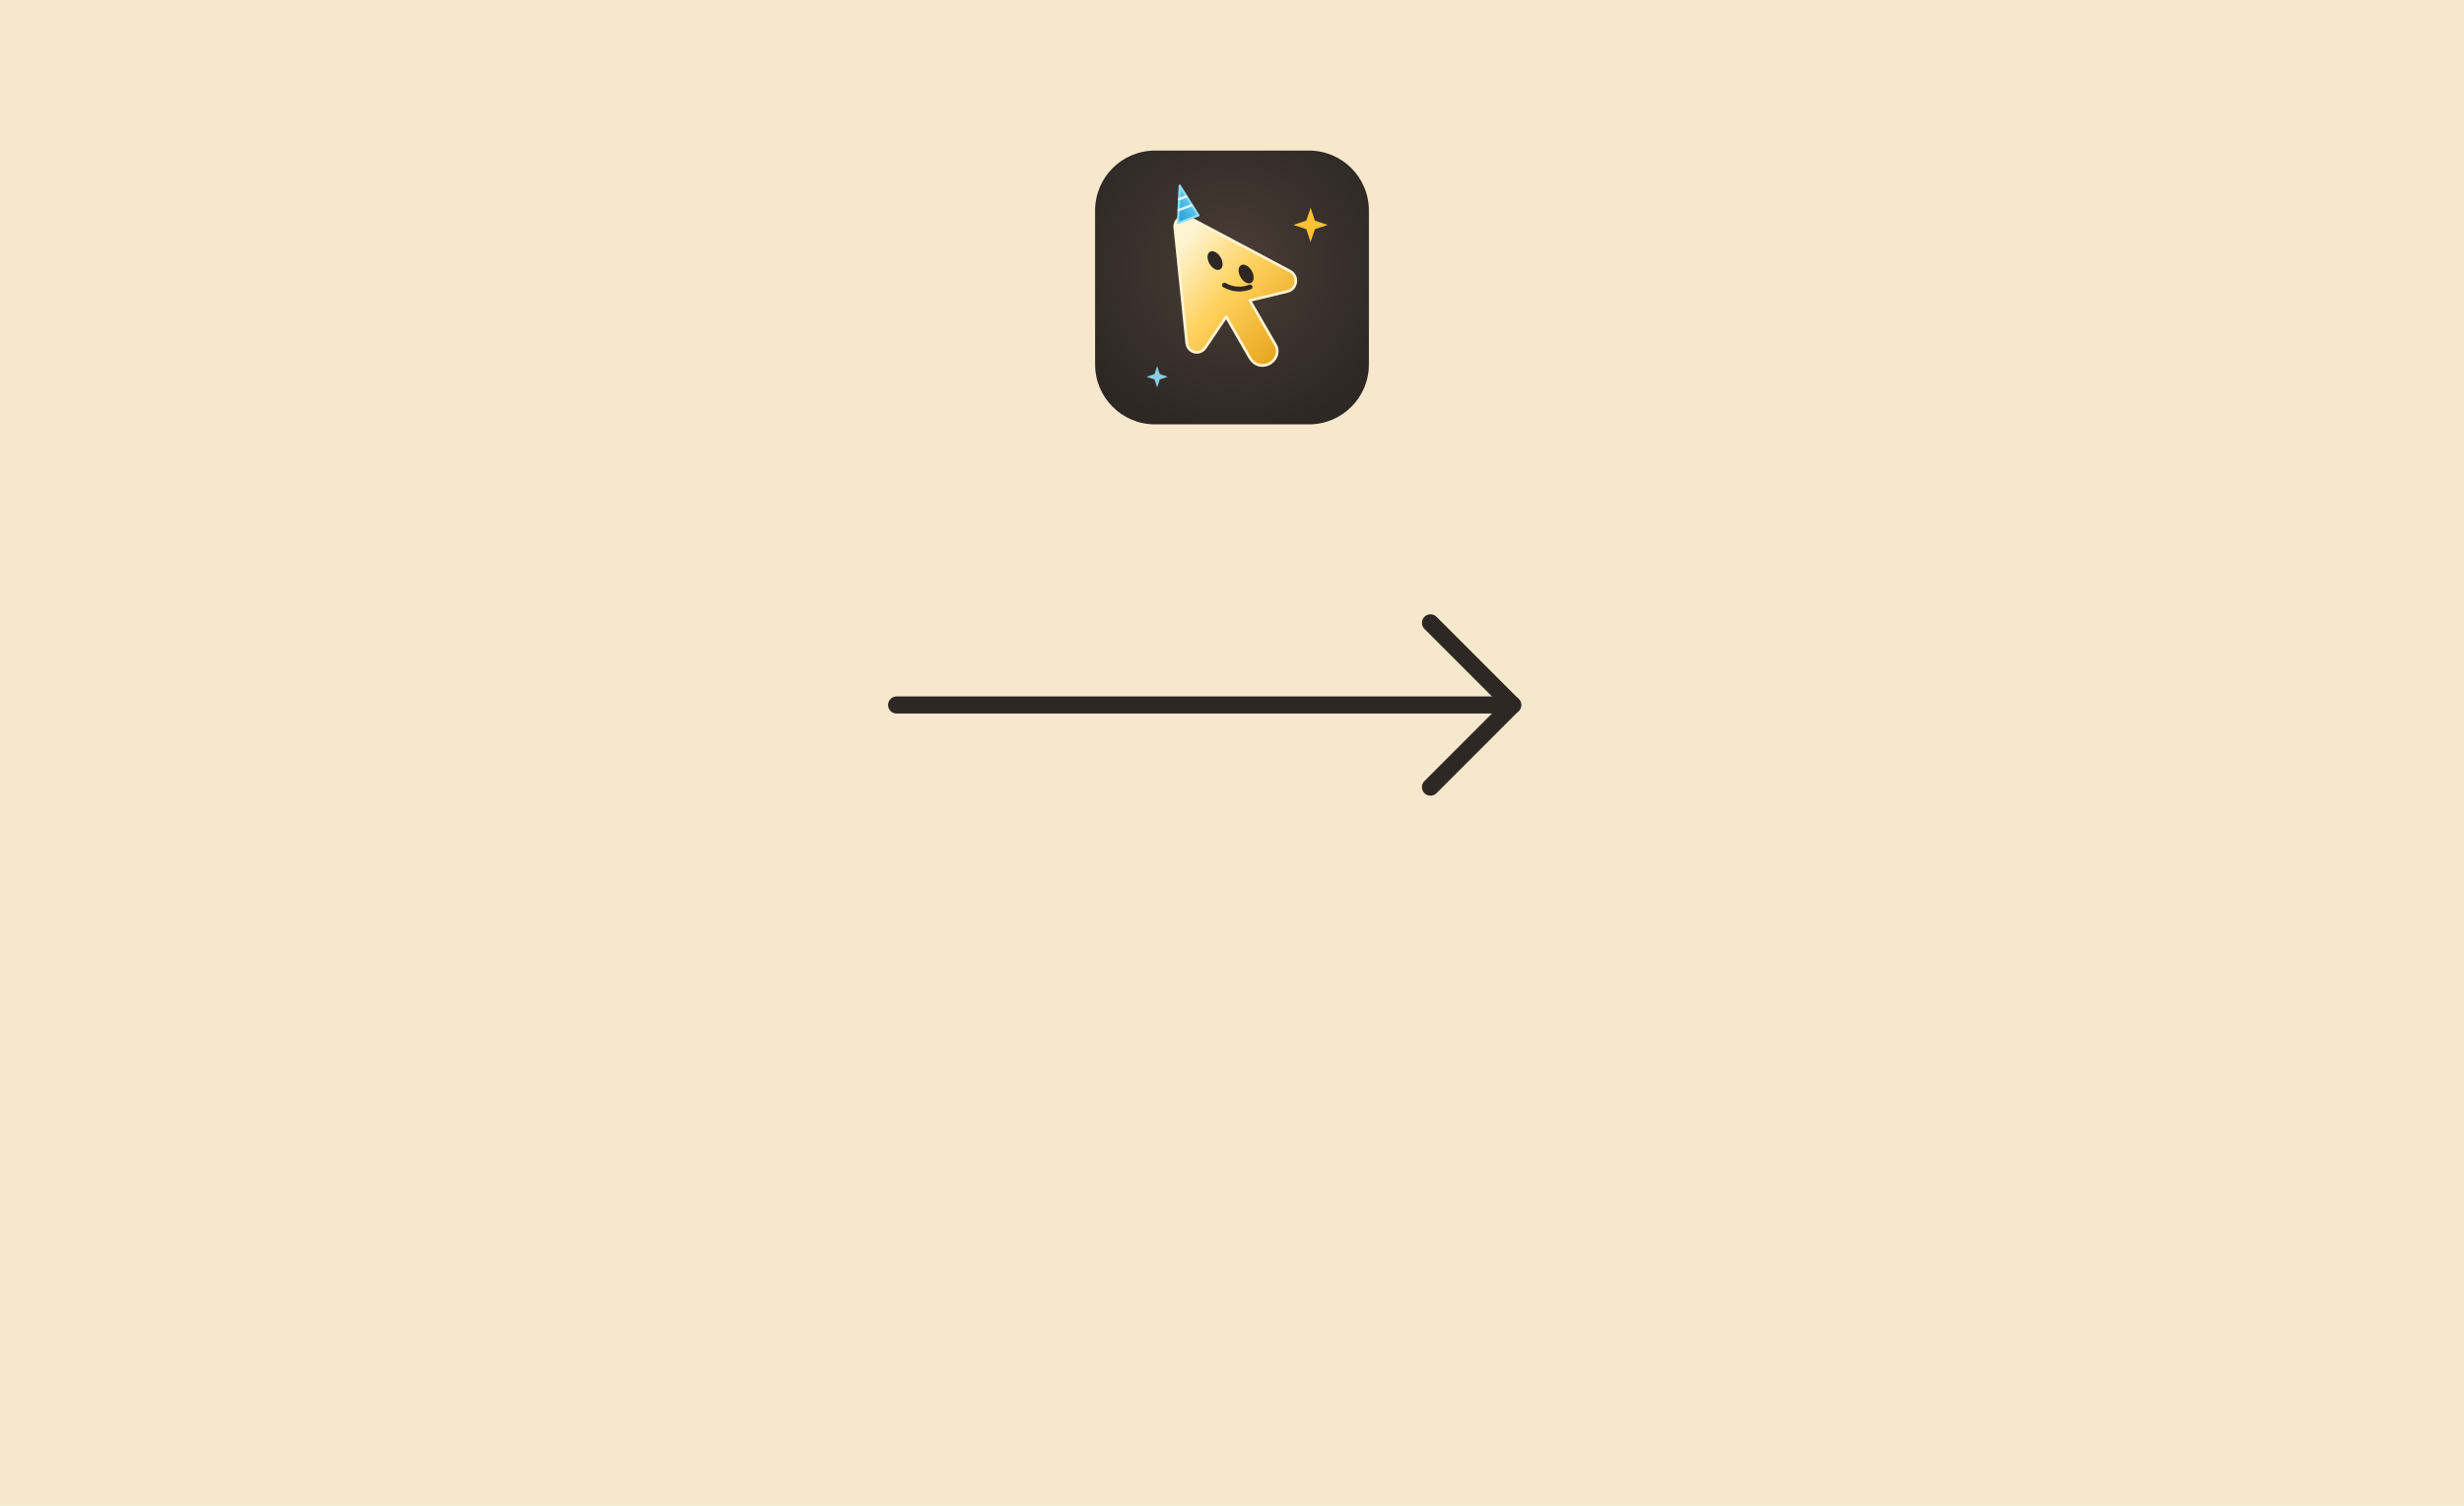
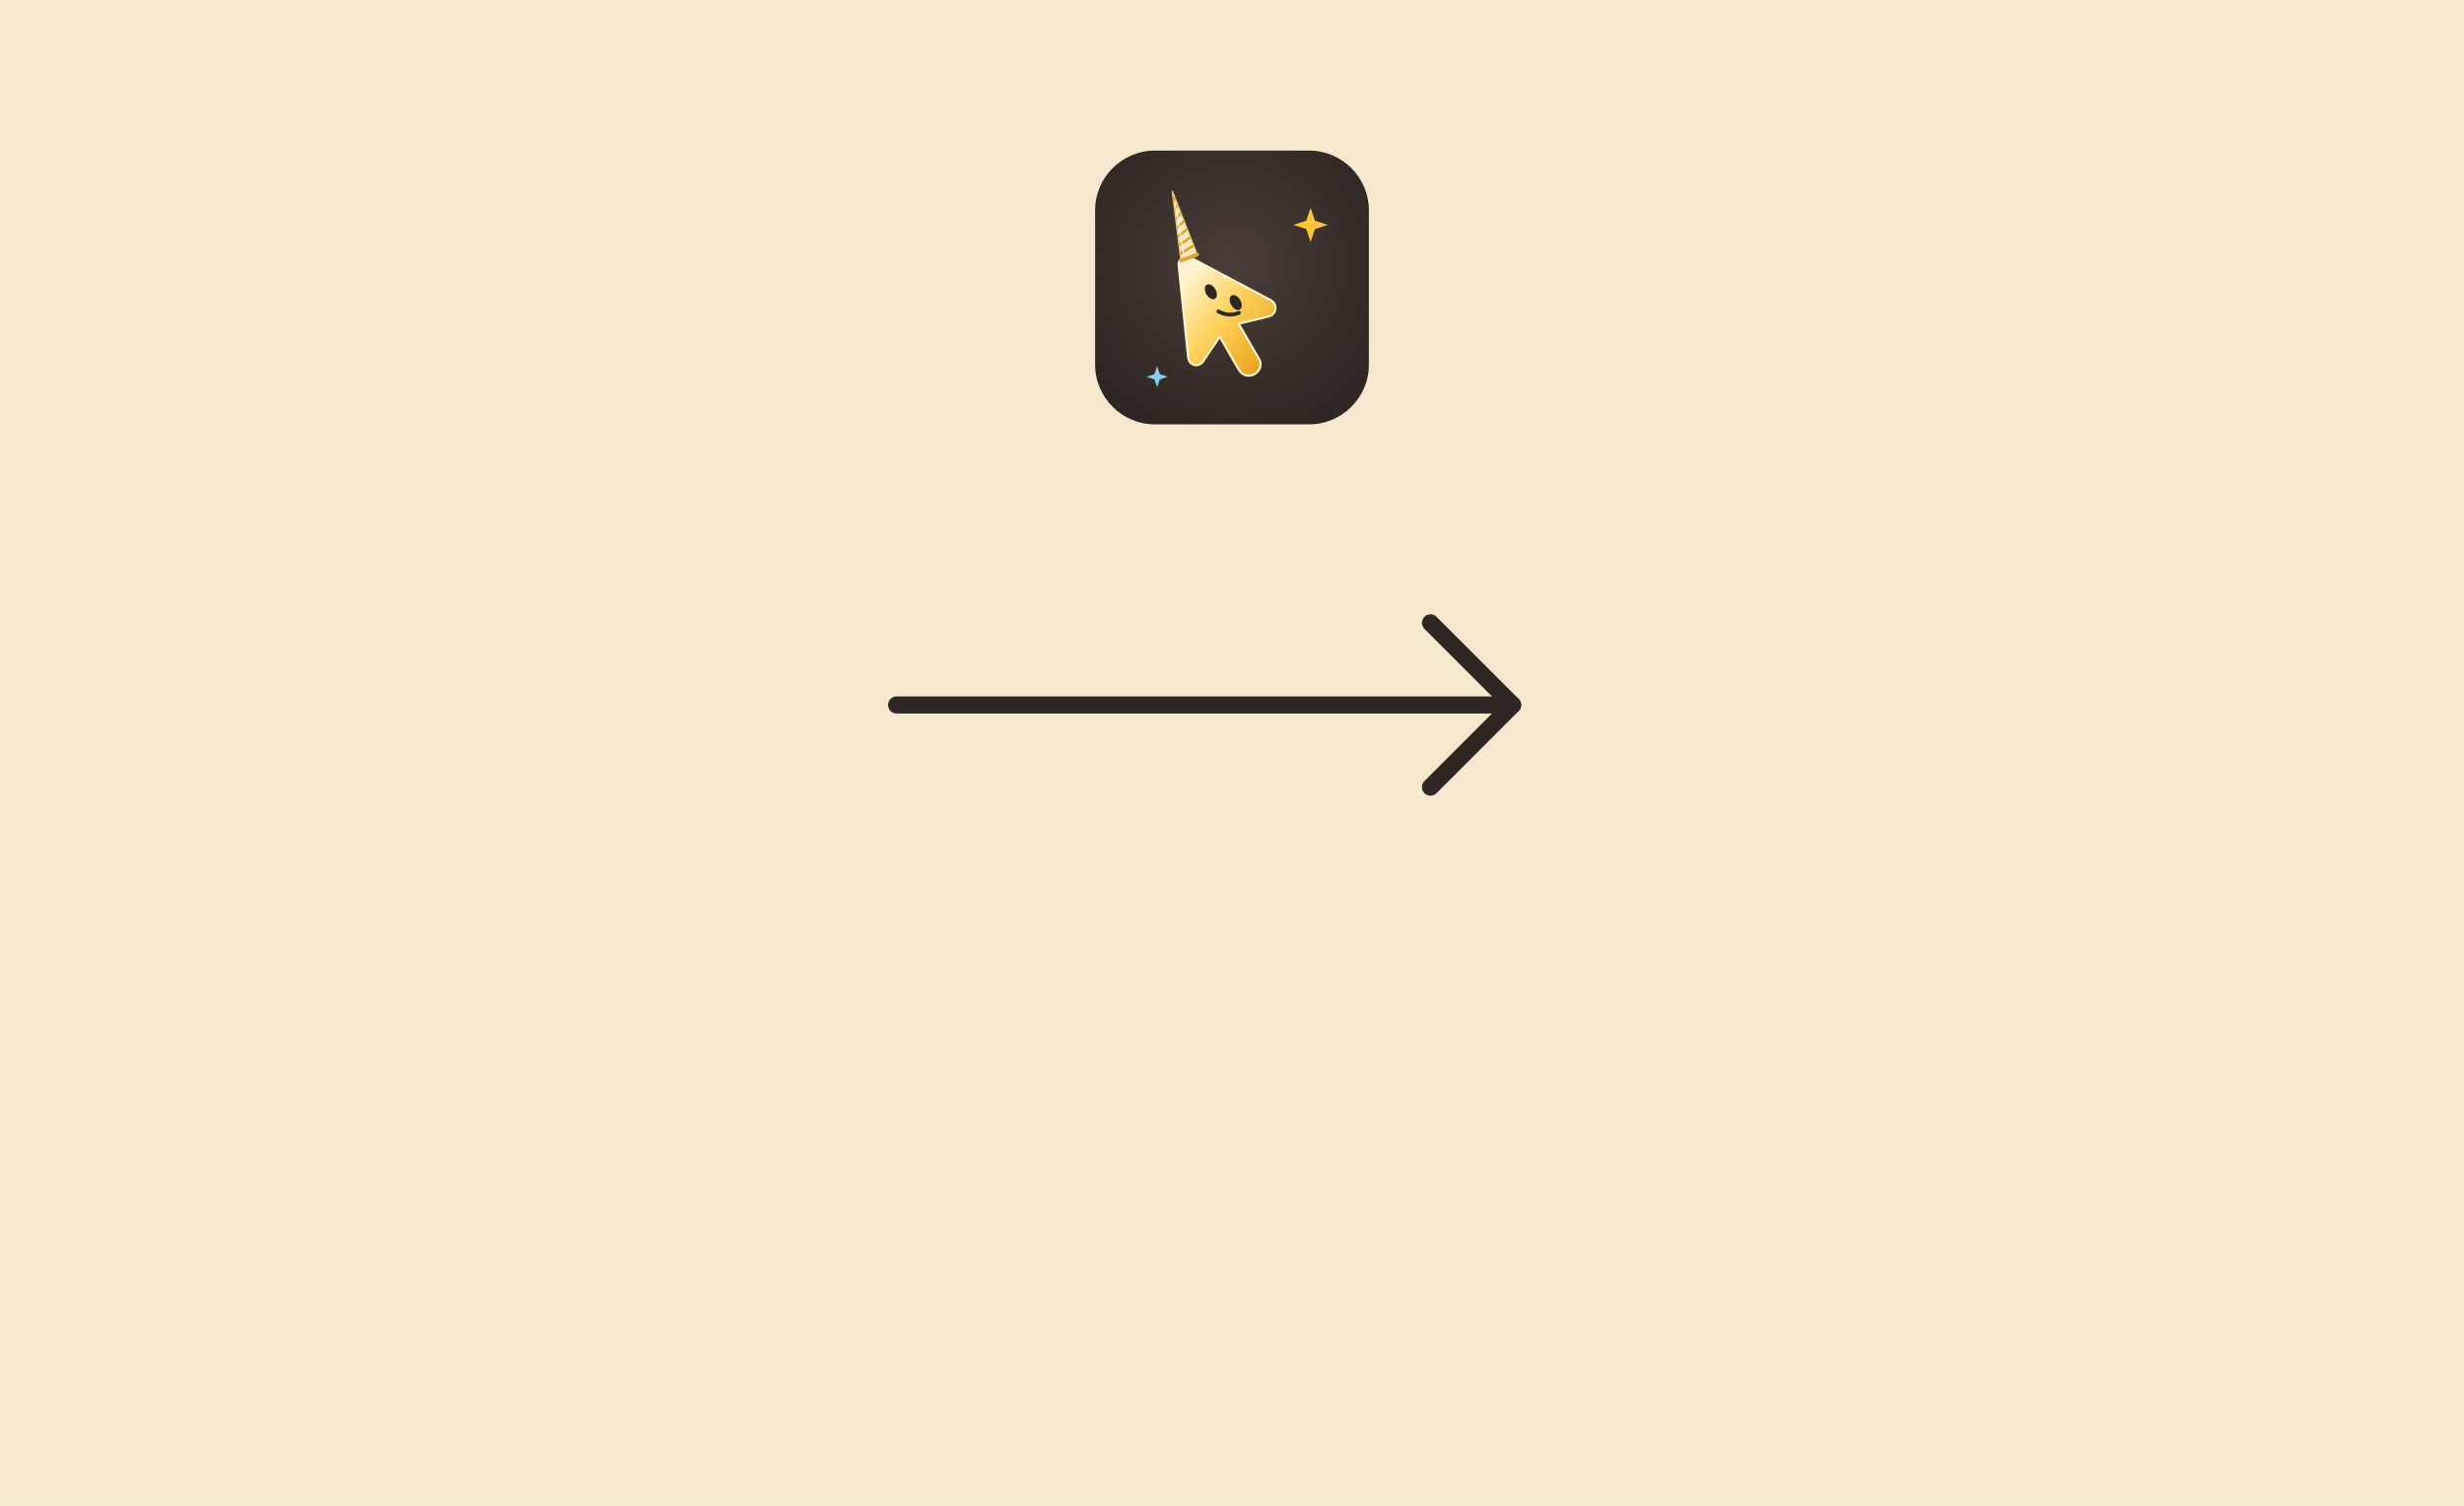
<svg xmlns="http://www.w3.org/2000/svg" width="720" height="440" viewBox="0 0 720 440">
  <rect width="720" height="440" fill="#F6E8CD" />
  <svg x="320" y="44" width="80" height="80" viewBox="0 0 1024 1024">
    <defs>
      <clipPath id="tile">
        <rect width="1024" height="1024" rx="224" />
      </clipPath>
      <linearGradient id="body" x1="20%" y1="8%" x2="78%" y2="96%">
        <stop offset="0" stop-color="#FFF4D2" />
        <stop offset="0.45" stop-color="#FFD25E" />
        <stop offset="1" stop-color="#E7A41B" />
      </linearGradient>
-       <linearGradient id="horn" x1="0" y1="1" x2="1" y2="0">
-         <stop offset="0" stop-color="#1B9BD6" />
-         <stop offset="1" stop-color="#8FE0FF" />
+       <linearGradient id="horn" x1="0" y1="1" x2="0.4" y2="0">
+         <stop offset="0" stop-color="#F3E2B3" />
+         <stop offset="1" stop-color="#FFFBEA" />
      </linearGradient>
      <radialGradient id="glow" cx="50%" cy="42%" r="62%">
        <stop offset="0" stop-color="#4A3E37" />
        <stop offset="1" stop-color="#2E2723" />
      </radialGradient>
    </defs>
    <g clip-path="url(#tile)">
      <rect width="1024" height="1024" fill="url(#glow)" />
-       <g transform="rotate(-8 512 560)">
-         <path d="M338 262 C338 232 372 214 398 232 L742 482 C772 504 760 552 722 556 L578 570 L650 748 C662 778 642 808 612 816 C584 823 560 810 548 782 L482 618 L388 722 C364 748 322 732 322 696 Z" fill="url(#body)" stroke="#FFF4D2" stroke-width="10" stroke-linejoin="round" />
-         <path d="M352 246 L432 228 L378 108 Z" fill="url(#horn)" stroke="#8FE0FF" stroke-width="8" stroke-linejoin="round" />
-         <path d="M361 198 L412 187 M369 158 L396 152" stroke="#E8FAFF" stroke-width="9" stroke-linecap="round" opacity="0.9" />
-         <ellipse cx="470" cy="404" rx="24" ry="38" fill="#2E2723" transform="rotate(-22 470 404)" />
-         <ellipse cx="578" cy="470" rx="24" ry="38" fill="#2E2723" transform="rotate(-22 578 470)" />
-         <path d="M492 500 Q536 532 586 520" fill="none" stroke="#2E2723" stroke-width="18" stroke-linecap="round" />
+       <g transform="translate(74 199) scale(0.8)">
+         <g transform="rotate(-8 512 560)">
+           <path d="M338 262 C338 232 372 214 398 232 L742 482 C772 504 760 552 722 556 L578 570 L650 748 C662 778 642 808 612 816 C584 823 560 810 548 782 L482 618 L388 722 C364 748 322 732 322 696 Z" fill="url(#body)" stroke="#FFF4D2" stroke-width="10" stroke-linejoin="round" />
+           <clipPath id="hornclip">
+             <path d="M352.0 246.0 L432.0 228.0 L357.0 -85.5 Z" />
+           </clipPath>
+           <path d="M352.0 246.0 L432.0 228.0 L357.0 -85.5 Z" fill="url(#horn)" stroke="#E7C873" stroke-width="7" stroke-linejoin="round" />
+           <path d="M350.9 208.8 L420.7 178.4 M351.8 167.9 L411.1 138.7 M352.6 127.1 L401.5 98.9 M353.5 86.2 L391.9 59.2 M354.3 45.3 L382.3 19.4 M355.1 4.4 L372.7 -20.3 M356.0 -36.4 L363.1 -60.1" clip-path="url(#hornclip)" stroke="#E7A41B" stroke-width="12" stroke-linecap="butt" fill="none" />
+           <path d="M369.3 219.9 L362.4 -20.8" clip-path="url(#hornclip)" stroke="#FFFFFF" stroke-width="6" stroke-linecap="round" opacity="0.7" fill="none" />
+           <path d="M351.4 240.0 L431.4 222.0" stroke="#E7A41B" stroke-width="16" stroke-linecap="round" fill="none" />
+           <ellipse cx="470" cy="404" rx="24" ry="38" fill="#2E2723" transform="rotate(-22 470 404)" />
+           <ellipse cx="578" cy="470" rx="24" ry="38" fill="#2E2723" transform="rotate(-22 578 470)" />
+           <path d="M492 500 Q536 532 586 520" fill="none" stroke="#2E2723" stroke-width="18" stroke-linecap="round" />
+         </g>
      </g>
      <path d="M806 214 L822 262 L870 278 L822 294 L806 342 L790 294 L742 278 L790 262 Z" fill="#FFC234" />
      <path d="M232 806 L242 836 L272 846 L242 856 L232 886 L222 856 L192 846 L222 836 Z" fill="#8FE0FF" opacity="0.9" />
    </g>
  </svg>
  <g fill="none" stroke="#2E2723" stroke-width="5" stroke-linecap="round" stroke-linejoin="round">
    <path d="M262 206H442" />
    <path d="M418 182L442 206L418 230" />
  </g>
</svg>
